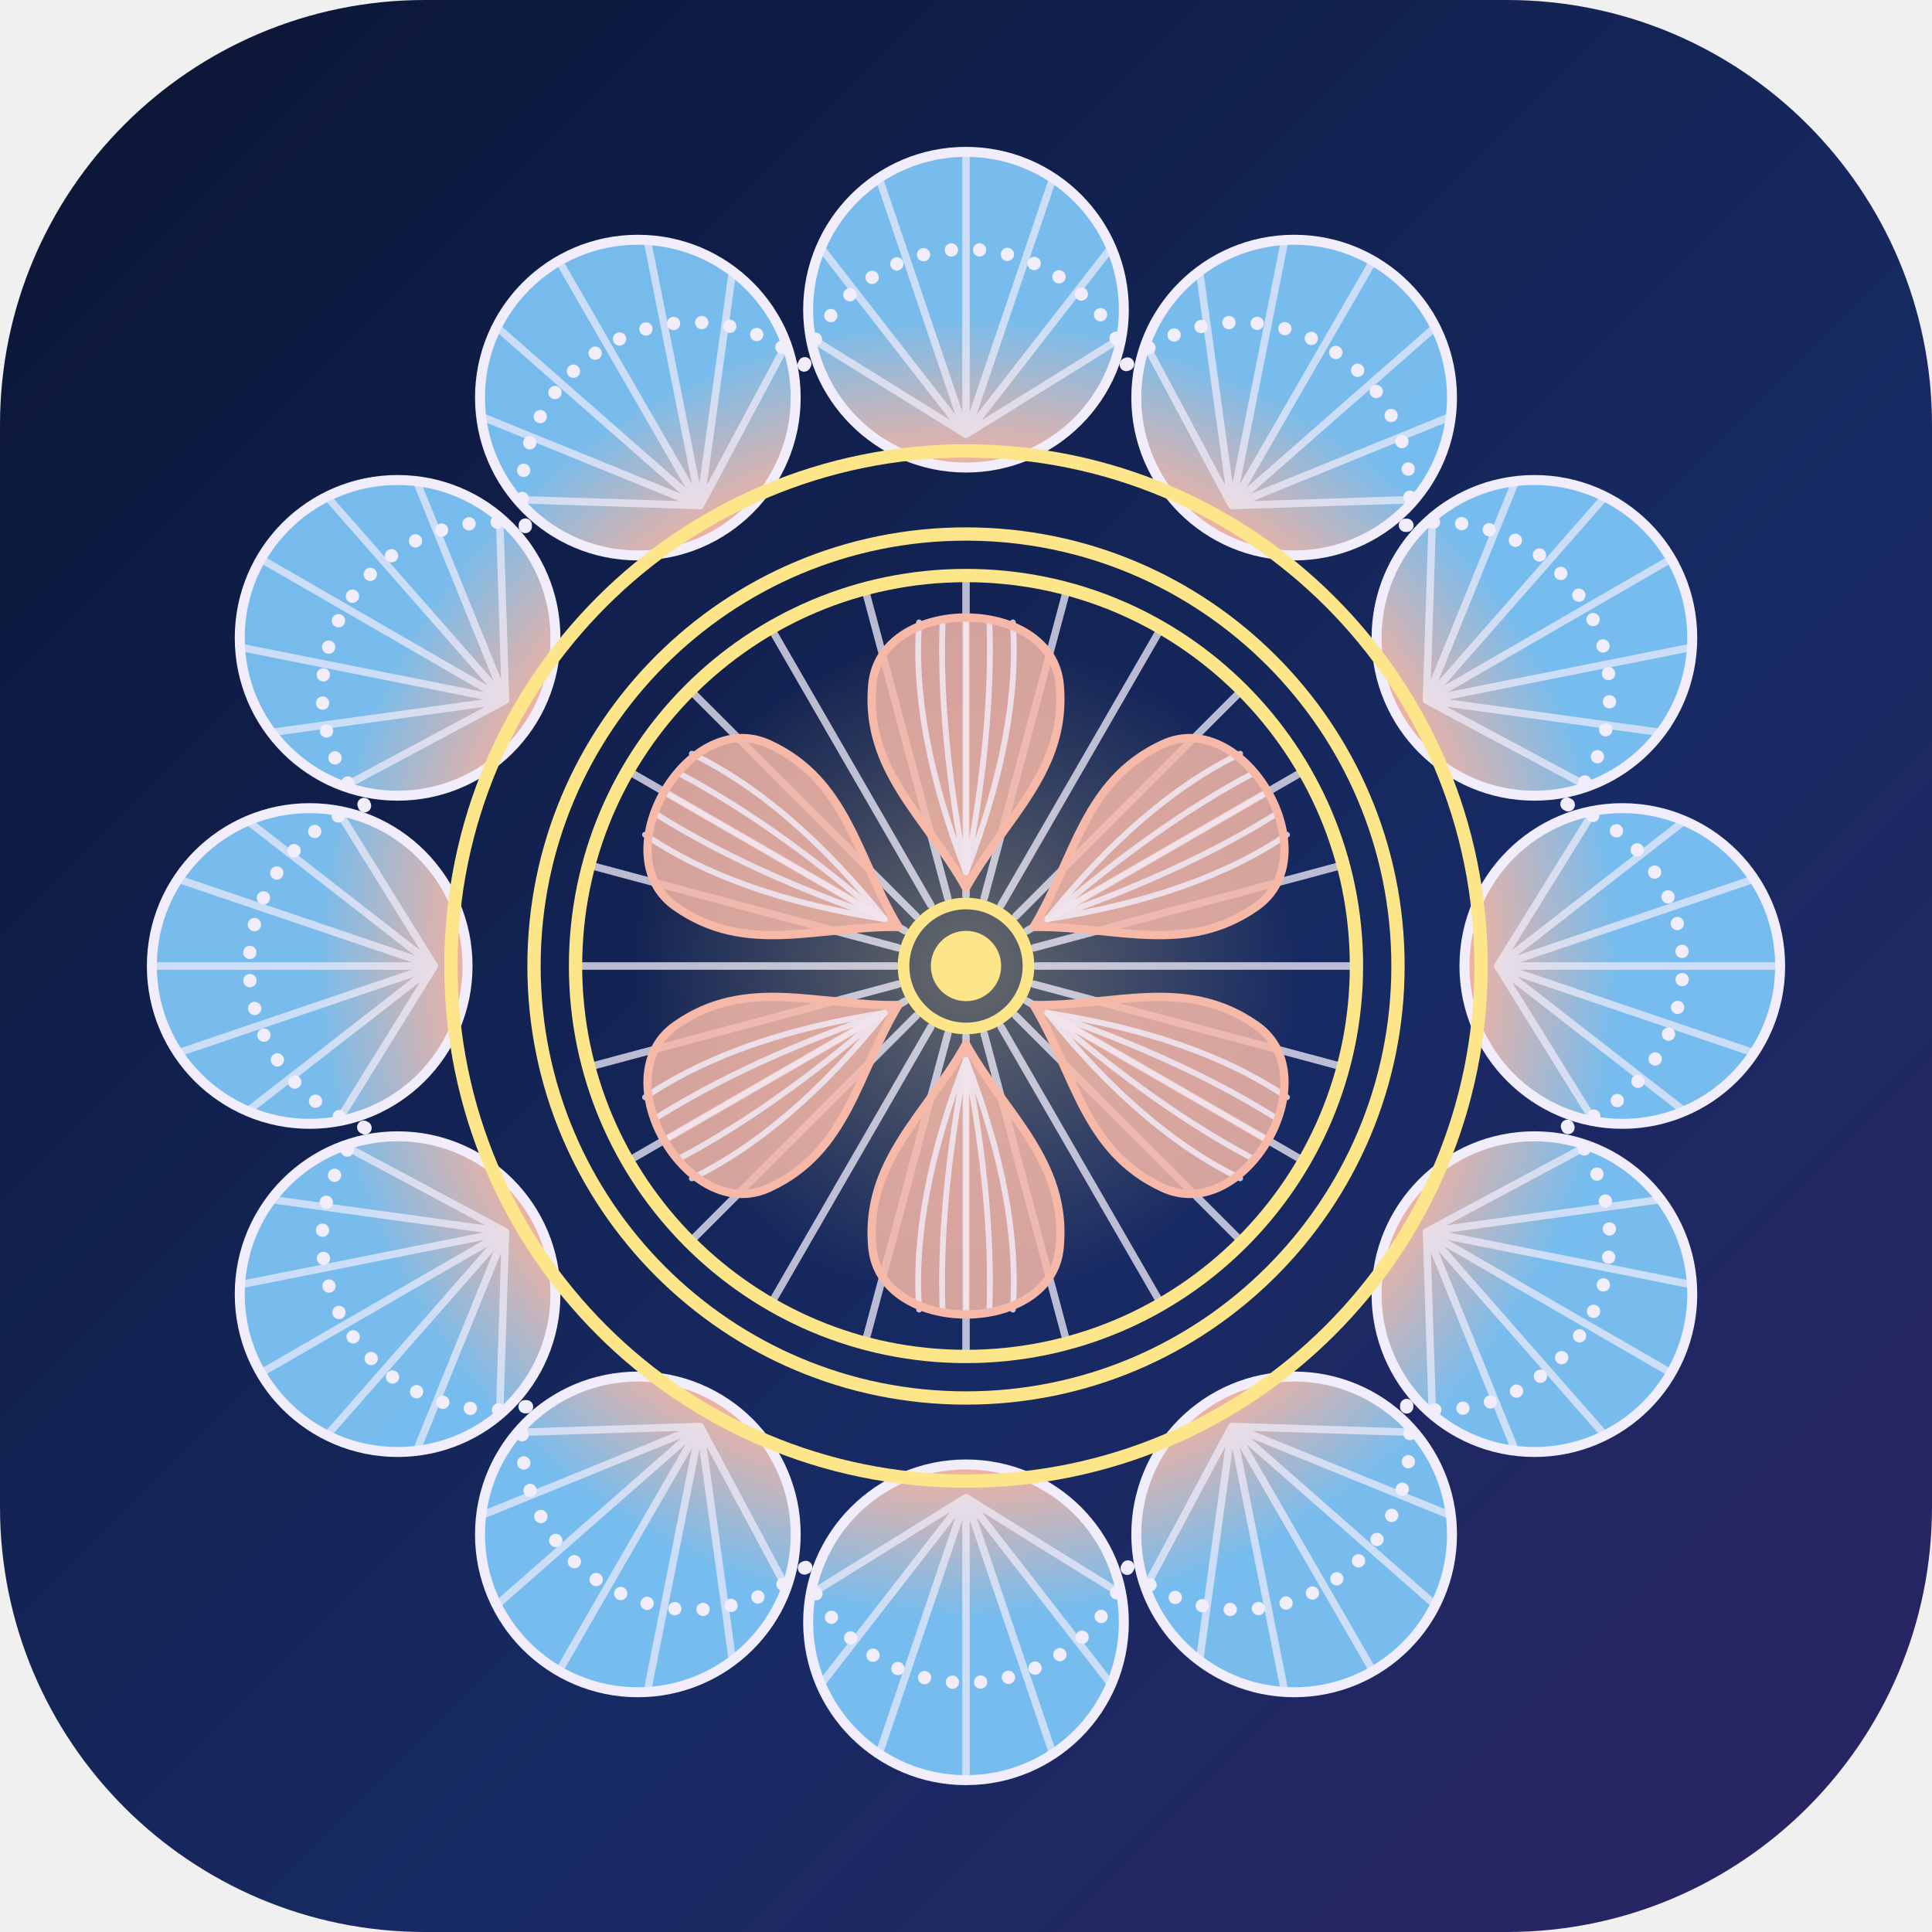
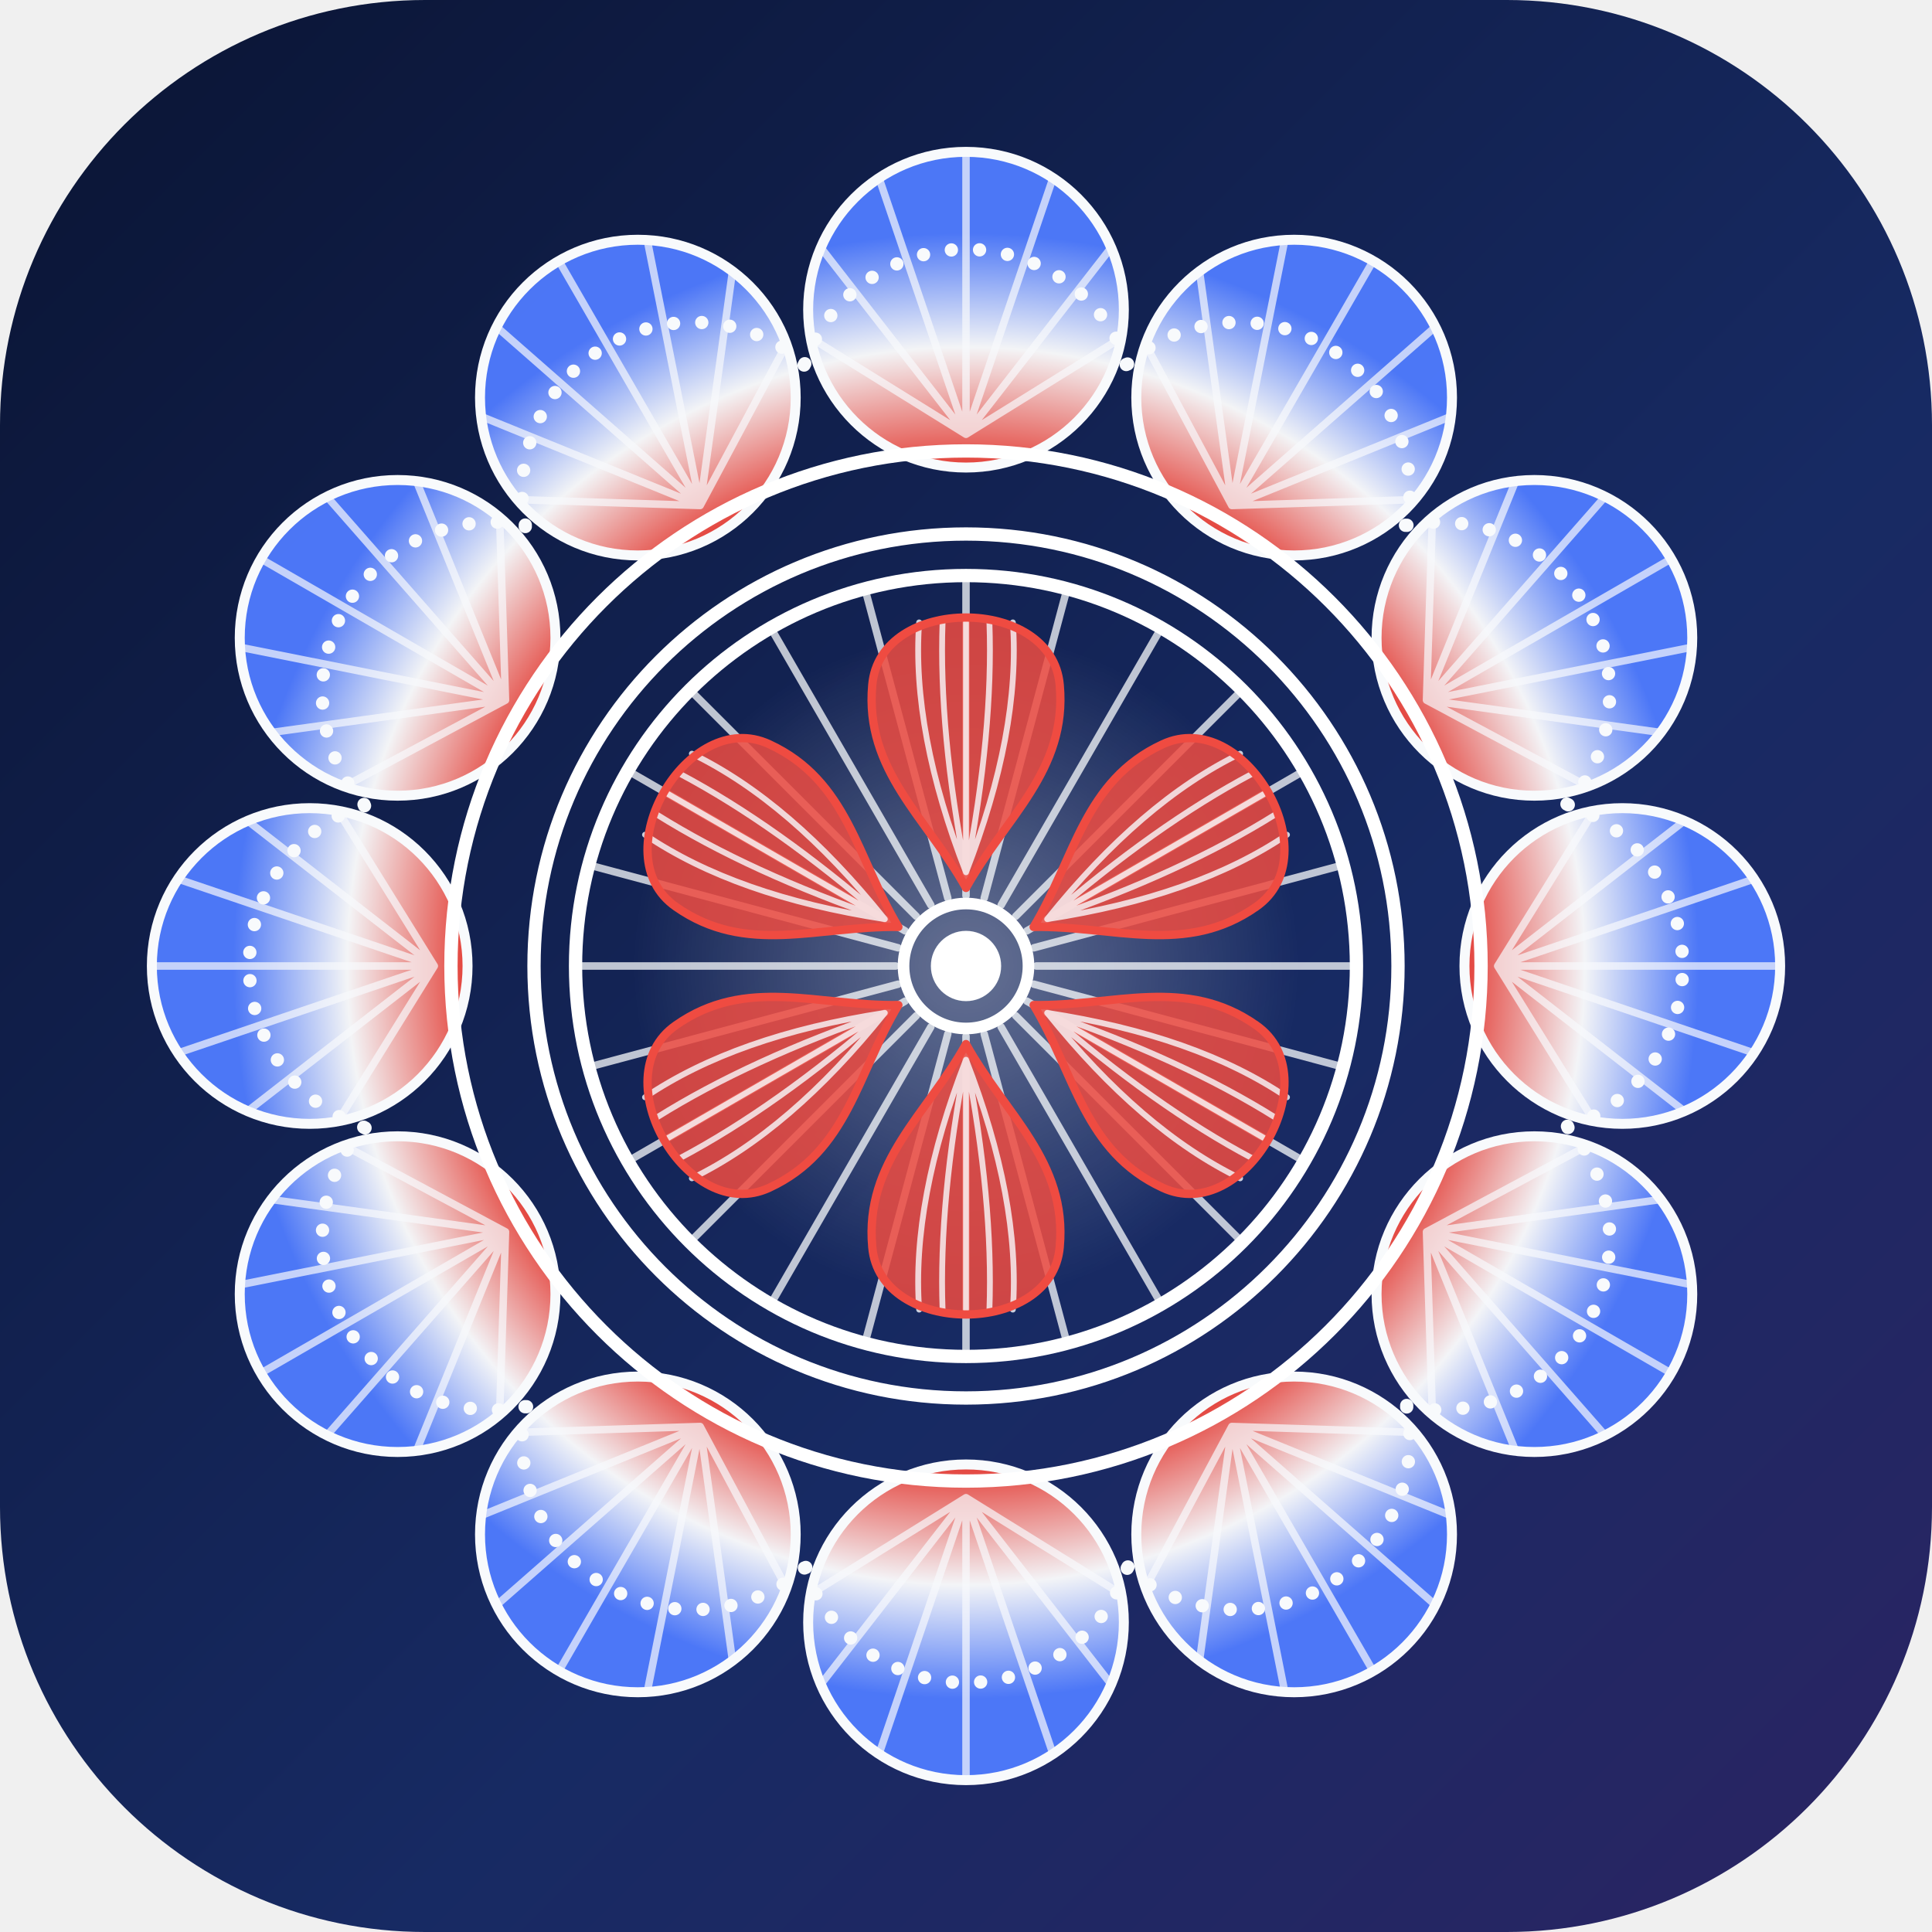
<svg xmlns="http://www.w3.org/2000/svg" viewBox="0 0 200 200">
  <defs>
    <linearGradient id="ndFondo" x1="0" y1="0" x2="1" y2="1">
      <stop offset="0" stop-color="#0a1433" />
      <stop offset=".6" stop-color="#172a63" />
      <stop offset="1" stop-color="#2b2463" />
    </linearGradient>
    <radialGradient id="ndBrillo" cx=".5" cy=".5" r=".5">
-       <stop offset="0" stop-color="#fde68a" stop-opacity=".35" />
-       <stop offset="1" stop-color="#fde68a" stop-opacity="0" />
+       <stop offset="0" stop-color="#ffffff" stop-opacity=".35" />
+       <stop offset="1" stop-color="#ffffff" stop-opacity="0" />
    </radialGradient>
    <radialGradient id="nd1L" gradientUnits="userSpaceOnUse" cx="100" cy="100" r="98">
-       <stop offset="0.62" style="stop-color:#f6b9a8" />
-       <stop offset="0.8" style="stop-color:#7cc4f5" />
-       <stop offset="1" style="stop-color:#7cc4f5" />
+       <stop offset="0.62" style="stop-color:#ef4b41" />
+       <stop offset="0.76" style="stop-color:#ffffff" />
+       <stop offset="0.9" style="stop-color:#4f7bff" />
+       <stop offset="1" style="stop-color:#4f7bff" />
    </radialGradient>
  </defs>
  <rect width="200" height="200" rx="44" fill="url(#ndFondo)" />
  <g transform="translate(14 14) scale(0.86)">
    <circle cx="100" cy="100" r="40" fill="url(#ndBrillo)" />
    <g stroke-linecap="round" stroke-linejoin="round">
      <path d="M119 21A19 19 0 1 1 81 21A19 19 0 1 1 119 21M158.5 31.58A19 19 0 1 1 120.5 31.58A19 19 0 1 1 158.5 31.58M187.42 60.5A19 19 0 1 1 149.42 60.5A19 19 0 1 1 187.42 60.5M198 100A19 19 0 1 1 160 100A19 19 0 1 1 198 100M187.42 139.5A19 19 0 1 1 149.42 139.5A19 19 0 1 1 187.42 139.5M158.5 168.42A19 19 0 1 1 120.5 168.42A19 19 0 1 1 158.5 168.42M119 179A19 19 0 1 1 81 179A19 19 0 1 1 119 179M79.5 168.42A19 19 0 1 1 41.5 168.42A19 19 0 1 1 79.5 168.42M50.58 139.5A19 19 0 1 1 12.58 139.5A19 19 0 1 1 50.58 139.5M40 100A19 19 0 1 1 2 100A19 19 0 1 1 40 100M50.58 60.5A19 19 0 1 1 12.58 60.5A19 19 0 1 1 50.58 60.5M79.5 31.58A19 19 0 1 1 41.5 31.58A19 19 0 1 1 79.5 31.58" style="fill:url(#nd1L);fill-opacity:0.95" stroke="none" />
-       <path d="M100 36L81.3 24.39M100 36L82.53 13.53M100 36L89.53 5.14M100 36L100 2M100 36L110.47 5.14M100 36L117.47 13.53M100 36L118.7 24.39M132 44.57L121.62 25.17M132 44.57L128.11 16.38M132 44.57L138.37 12.62M132 44.57L149 15.13M132 44.57L156.49 23.08M132 44.57L158.36 33.85M132 44.57L154 43.86M155.43 68L156.14 46M155.43 68L166.15 41.64M155.43 68L176.92 43.51M155.43 68L184.87 51M155.43 68L187.38 61.63M155.43 68L183.62 71.89M155.43 68L174.83 78.38M164 100L175.61 81.3M164 100L186.47 82.53M164 100L194.86 89.53M164 100L198 100M164 100L194.86 110.47M164 100L186.47 117.47M164 100L175.61 118.7M155.43 132L174.83 121.62M155.43 132L183.62 128.11M155.43 132L187.38 138.37M155.43 132L184.87 149M155.43 132L176.92 156.49M155.43 132L166.15 158.36M155.43 132L156.14 154M132 155.43L154 156.14M132 155.43L158.36 166.15M132 155.43L156.49 176.92M132 155.43L149 184.87M132 155.43L138.37 187.38M132 155.43L128.11 183.62M132 155.43L121.62 174.83M100 164L118.7 175.61M100 164L117.47 186.47M100 164L110.47 194.86M100 164L100 198M100 164L89.53 194.86M100 164L82.53 186.47M100 164L81.3 175.61M68 155.43L78.38 174.83M68 155.43L71.89 183.62M68 155.43L61.63 187.38M68 155.43L51 184.87M68 155.43L43.51 176.92M68 155.43L41.64 166.15M68 155.43L46 156.14M44.57 132L43.86 154M44.57 132L33.85 158.36M44.57 132L23.08 156.49M44.57 132L15.13 149M44.57 132L12.62 138.37M44.57 132L16.38 128.11M44.57 132L25.17 121.62M36 100L24.39 118.7M36 100L13.53 117.47M36 100L5.14 110.47M36 100L2 100M36 100L5.14 89.53M36 100L13.53 82.53M36 100L24.39 81.3M44.57 68L25.17 78.38M44.57 68L16.38 71.89M44.57 68L12.62 61.63M44.57 68L15.13 51M44.57 68L23.08 43.51M44.57 68L33.85 41.64M44.57 68L43.86 46M68 44.57L46 43.86M68 44.57L41.64 33.85M68 44.57L43.51 23.08M68 44.57L51 15.13M68 44.57L61.63 12.62M68 44.57L71.89 16.38M68 44.57L78.38 25.17" style="stroke:#f1edfb" fill="none" stroke-width="0.9" stroke-opacity=".7" />
-       <path d="M119 21A19 19 0 1 1 81 21A19 19 0 1 1 119 21M158.5 31.58A19 19 0 1 1 120.5 31.58A19 19 0 1 1 158.5 31.58M187.42 60.5A19 19 0 1 1 149.42 60.5A19 19 0 1 1 187.42 60.5M198 100A19 19 0 1 1 160 100A19 19 0 1 1 198 100M187.42 139.5A19 19 0 1 1 149.42 139.5A19 19 0 1 1 187.42 139.5M158.5 168.42A19 19 0 1 1 120.5 168.42A19 19 0 1 1 158.5 168.42M119 179A19 19 0 1 1 81 179A19 19 0 1 1 119 179M79.5 168.42A19 19 0 1 1 41.5 168.42A19 19 0 1 1 79.5 168.42M50.58 139.5A19 19 0 1 1 12.58 139.5A19 19 0 1 1 50.58 139.5M40 100A19 19 0 1 1 2 100A19 19 0 1 1 40 100M50.58 60.5A19 19 0 1 1 12.58 60.5A19 19 0 1 1 50.58 60.5M79.5 31.58A19 19 0 1 1 41.5 31.58A19 19 0 1 1 79.5 31.58" style="stroke:#f1edfb" fill="none" stroke-width="1.2" />
-       <path d="M80.51 27.66A20.6 20.6 0 0 1 119.49 27.66M119.29 27.6A20.6 20.6 0 0 1 153.05 47.1M152.9 46.95A20.6 20.6 0 0 1 172.4 80.71M172.34 80.51A20.6 20.6 0 0 1 172.34 119.49M172.4 119.29A20.6 20.6 0 0 1 152.9 153.05M153.05 152.9A20.6 20.6 0 0 1 119.29 172.4M119.49 172.34A20.6 20.6 0 0 1 80.51 172.34M80.71 172.4A20.6 20.6 0 0 1 46.95 152.9M47.1 153.05A20.6 20.6 0 0 1 27.6 119.29M27.66 119.49A20.6 20.6 0 0 1 27.66 80.51M27.6 80.71A20.6 20.6 0 0 1 47.1 46.95M46.95 47.1A20.6 20.6 0 0 1 80.71 27.6" style="stroke:#f1edfb" fill="none" stroke-width="1.6" stroke-dasharray="0 3.4" stroke-linecap="round" />
+       <path d="M100 36L81.3 24.39M100 36L82.53 13.53M100 36L89.53 5.14M100 36L100 2M100 36L110.47 5.14M100 36L117.47 13.53M100 36L118.7 24.39M132 44.57L121.62 25.17M132 44.57L128.11 16.38M132 44.57L138.37 12.62M132 44.57L149 15.13M132 44.57L156.49 23.08M132 44.57L158.36 33.85M132 44.57L154 43.86M155.43 68L156.14 46M155.43 68L166.15 41.64M155.43 68L176.92 43.51M155.43 68L184.87 51M155.43 68L187.38 61.63M155.43 68L183.62 71.89M155.43 68L174.83 78.38M164 100L175.61 81.3M164 100L186.47 82.53M164 100L194.86 89.53M164 100L198 100M164 100L194.86 110.47M164 100L186.47 117.47M164 100L175.61 118.7M155.43 132L174.83 121.62M155.43 132L183.62 128.11M155.43 132L187.38 138.37M155.43 132L184.87 149M155.43 132L176.92 156.49M155.43 132L166.15 158.36M155.43 132L156.14 154M132 155.43L154 156.14M132 155.43L158.36 166.15M132 155.43L156.49 176.92M132 155.43L149 184.87M132 155.43L138.37 187.38M132 155.43L128.11 183.62M132 155.43L121.62 174.83M100 164L118.7 175.61M100 164L117.47 186.47M100 164L110.47 194.86M100 164L100 198M100 164L89.53 194.86M100 164L82.53 186.47M100 164L81.3 175.61M68 155.43L78.38 174.83M68 155.43L71.89 183.62M68 155.43L61.63 187.38M68 155.43L51 184.87M68 155.43L43.51 176.92M68 155.43L41.64 166.15M68 155.43L46 156.14M44.57 132L43.86 154M44.57 132L33.85 158.36M44.57 132L23.08 156.49M44.57 132L15.13 149M44.57 132L12.62 138.37M44.57 132L16.38 128.11M44.57 132L25.17 121.62M36 100L24.39 118.7M36 100L13.53 117.47M36 100L5.14 110.47M36 100L2 100M36 100L5.14 89.53M36 100L13.53 82.53M36 100L24.39 81.3M44.57 68L25.17 78.38M44.57 68L16.38 71.89M44.57 68L12.62 61.63M44.57 68L15.13 51M44.57 68L23.08 43.51M44.57 68L33.85 41.64M44.57 68L43.86 46M68 44.57L46 43.86M68 44.57L41.64 33.85M68 44.57L43.51 23.08M68 44.57L51 15.13M68 44.57L61.63 12.62M68 44.57L71.89 16.38M68 44.57L78.38 25.17" style="stroke:#f8fafc" fill="none" stroke-width="0.9" stroke-opacity=".7" />
+       <path d="M119 21A19 19 0 1 1 81 21A19 19 0 1 1 119 21M158.5 31.58A19 19 0 1 1 120.5 31.58A19 19 0 1 1 158.5 31.58M187.42 60.5A19 19 0 1 1 149.42 60.5A19 19 0 1 1 187.42 60.5M198 100A19 19 0 1 1 160 100A19 19 0 1 1 198 100M187.42 139.5A19 19 0 1 1 149.42 139.5A19 19 0 1 1 187.42 139.5M158.5 168.42A19 19 0 1 1 120.5 168.42A19 19 0 1 1 158.5 168.42M119 179A19 19 0 1 1 81 179A19 19 0 1 1 119 179M79.5 168.42A19 19 0 1 1 41.5 168.42A19 19 0 1 1 79.5 168.42M50.58 139.5A19 19 0 1 1 12.58 139.5A19 19 0 1 1 50.58 139.5M40 100A19 19 0 1 1 2 100A19 19 0 1 1 40 100M50.58 60.5A19 19 0 1 1 12.58 60.5A19 19 0 1 1 50.58 60.5M79.5 31.58A19 19 0 1 1 41.5 31.58A19 19 0 1 1 79.5 31.58" style="stroke:#f8fafc" fill="none" stroke-width="1.2" />
+       <path d="M80.51 27.66A20.6 20.6 0 0 1 119.49 27.66M119.29 27.6A20.6 20.6 0 0 1 153.05 47.1M152.9 46.95A20.6 20.6 0 0 1 172.4 80.71M172.34 80.51A20.6 20.6 0 0 1 172.34 119.49M172.4 119.29A20.6 20.6 0 0 1 152.9 153.05M153.05 152.9A20.6 20.6 0 0 1 119.29 172.4M119.49 172.34A20.6 20.6 0 0 1 80.51 172.34M80.71 172.4A20.6 20.6 0 0 1 46.95 152.9M47.1 153.05A20.6 20.6 0 0 1 27.6 119.29M27.66 119.49A20.6 20.6 0 0 1 27.66 80.51M27.6 80.71A20.6 20.6 0 0 1 47.1 46.95M46.95 47.1A20.6 20.6 0 0 1 80.71 27.6" style="stroke:#f8fafc" fill="none" stroke-width="1.6" stroke-dasharray="0 3.4" stroke-linecap="round" />
      <path d="M162 100A62 62 0 1 1 38 100A62 62 0 1 1 162 100" style="fill:url(#nd1F);fill-opacity:0" stroke="none" />
-       <path d="M162 100A62 62 0 1 1 38 100A62 62 0 1 1 162 100M162 100A62 62 0 1 1 38 100A62 62 0 1 1 162 100M152 100A52 52 0 1 1 48 100A52 52 0 1 1 152 100" style="stroke:#fde68a" fill="none" stroke-width="1.6" />
-       <path d="M108.46 100L147 100M108.17 102.19L145.4 112.16M107.33 104.23L140.7 123.5M105.98 105.98L133.23 133.23M104.23 107.33L123.5 140.7M102.19 108.17L112.16 145.4M100 108.46L100 147M97.81 108.17L87.84 145.4M95.77 107.33L76.5 140.7M94.02 105.98L66.77 133.23M92.67 104.23L59.3 123.5M91.83 102.19L54.6 112.16M91.54 100L53 100M91.83 97.81L54.6 87.84M92.67 95.77L59.3 76.5M94.02 94.02L66.77 66.77M95.77 92.67L76.5 59.3M97.81 91.83L87.84 54.6M100 91.54L100 53M102.19 91.83L112.16 54.6M104.23 92.67L123.5 59.3M105.98 94.02L133.23 66.77M107.33 95.77L140.7 76.5M108.17 97.81L145.4 87.84" style="stroke:#f1edfb" fill="none" stroke-width="0.9" stroke-opacity=".75" />
-       <path d="M100 90.6C104.7 82.14 112.22 76.5 111.28 66.16C110.34 55.35 89.66 55.35 88.72 66.16C87.78 76.5 95.3 82.14 100 90.6ZM108.14 95.3C117.82 95.14 126.46 98.83 134.95 92.85C143.84 86.63 133.5 68.72 123.67 73.31C114.24 77.67 113.12 87 108.14 95.3ZM108.14 104.7C113.12 113 114.24 122.33 123.67 126.69C133.5 131.28 143.84 113.37 134.95 107.15C126.46 101.17 117.82 104.86 108.14 104.7ZM100 109.4C95.3 117.86 87.78 123.5 88.72 133.84C89.66 144.65 110.34 144.65 111.28 133.84C112.22 123.5 104.7 117.86 100 109.4ZM91.86 104.7C82.18 104.86 73.54 101.17 65.05 107.15C56.16 113.37 66.5 131.28 76.33 126.69C85.76 122.33 86.88 113 91.86 104.7ZM91.86 95.3C86.88 87 85.76 77.67 76.33 73.31C66.5 68.72 56.16 86.63 65.05 92.85C73.54 98.83 82.18 95.14 91.86 95.3Z" style="fill:#f6b9a8;fill-opacity:0.85" stroke="none" />
-       <path d="M100 88.72Q93.42 71.8 94.36 58.64M100 88.72Q96.71 71.8 97.18 58.64M100 88.72Q100 71.8 100 58.64M100 88.72Q103.29 71.8 102.82 58.64M100 88.72Q106.58 71.8 105.64 58.64M109.77 94.36Q121.13 80.2 133 74.44M109.77 94.36Q122.78 83.05 134.41 76.88M109.77 94.36Q124.42 85.9 135.82 79.32M109.77 94.36Q126.07 88.75 137.23 81.76M109.77 94.36Q127.71 91.6 138.64 84.2M109.77 105.64Q127.71 108.4 138.64 115.8M109.77 105.64Q126.07 111.25 137.23 118.24M109.77 105.64Q124.42 114.1 135.82 120.68M109.77 105.64Q122.78 116.95 134.41 123.12M109.77 105.64Q121.13 119.8 133 125.56M100 111.28Q106.58 128.2 105.64 141.36M100 111.28Q103.29 128.2 102.82 141.36M100 111.28Q100 128.2 100 141.36M100 111.28Q96.71 128.2 97.18 141.36M100 111.28Q93.42 128.2 94.36 141.36M90.23 105.64Q78.87 119.8 67 125.56M90.23 105.64Q77.22 116.95 65.59 123.12M90.23 105.64Q75.58 114.1 64.18 120.68M90.23 105.64Q73.93 111.25 62.77 118.24M90.23 105.64Q72.29 108.4 61.36 115.8M90.23 94.36Q72.29 91.6 61.36 84.2M90.23 94.36Q73.93 88.75 62.77 81.76M90.23 94.36Q75.58 85.9 64.18 79.32M90.23 94.36Q77.22 83.05 65.59 76.88M90.23 94.36Q78.87 80.2 67 74.44" style="stroke:#f1edfb" fill="none" stroke-width="0.7" stroke-opacity=".8" />
-       <path d="M100 90.6C104.7 82.14 112.22 76.5 111.28 66.16C110.34 55.35 89.66 55.35 88.72 66.16C87.78 76.5 95.3 82.14 100 90.6ZM108.14 95.3C117.82 95.14 126.46 98.83 134.95 92.85C143.84 86.63 133.5 68.72 123.67 73.31C114.24 77.67 113.12 87 108.14 95.3ZM108.14 104.7C113.12 113 114.24 122.33 123.67 126.69C133.5 131.28 143.84 113.37 134.95 107.15C126.46 101.17 117.82 104.86 108.14 104.7ZM100 109.4C95.3 117.86 87.78 123.5 88.72 133.84C89.66 144.65 110.34 144.65 111.28 133.84C112.22 123.5 104.7 117.86 100 109.4ZM91.86 104.7C82.18 104.86 73.54 101.17 65.05 107.15C56.16 113.37 66.5 131.28 76.33 126.69C85.76 122.33 86.88 113 91.86 104.7ZM91.86 95.3C86.88 87 85.76 77.67 76.33 73.31C66.5 68.72 56.16 86.63 65.05 92.85C73.54 98.83 82.18 95.14 91.86 95.3Z" style="stroke:#f6b9a8" fill="none" stroke-width="1" />
-       <path d="M147 100A47 47 0 1 1 53 100A47 47 0 1 1 147 100" style="stroke:#fde68a" fill="none" stroke-width="1.6" />
-       <path d="M107.52 100A7.52 7.52 0 1 1 92.48 100A7.52 7.52 0 1 1 107.52 100" style="stroke:#fde68a" fill="none" stroke-width="1.4" />
-       <path d="M104.23 100A4.23 4.23 0 1 1 95.77 100A4.23 4.23 0 1 1 104.23 100" style="fill:#fde68a;fill-opacity:1" stroke="none" />
+       <path d="M162 100A62 62 0 1 1 38 100A62 62 0 1 1 162 100M162 100A62 62 0 1 1 38 100A62 62 0 1 1 162 100M152 100A52 52 0 1 1 48 100A52 52 0 1 1 152 100" style="stroke:#ffffff" fill="none" stroke-width="1.6" />
+       <path d="M108.46 100L147 100M108.17 102.19L145.4 112.16M107.33 104.23L140.7 123.5M105.98 105.98L133.23 133.23M104.23 107.33L123.5 140.7M102.19 108.17L112.16 145.4M100 108.46L100 147M97.81 108.17L87.84 145.4M95.77 107.33L76.5 140.7M94.02 105.98L66.77 133.23M92.67 104.23L59.3 123.5M91.83 102.19L54.6 112.16M91.54 100L53 100M91.83 97.81L54.6 87.84M92.67 95.77L59.3 76.5M94.02 94.02L66.77 66.77M95.77 92.67L76.5 59.3M97.81 91.83L87.84 54.6M100 91.54L100 53M102.19 91.83L112.16 54.6M104.23 92.67L123.5 59.3M105.98 94.02L133.23 66.77M107.33 95.77L140.7 76.5M108.17 97.81L145.4 87.84" style="stroke:#f8fafc" fill="none" stroke-width="0.9" stroke-opacity=".75" />
+       <path d="M100 90.6C104.7 82.14 112.22 76.5 111.28 66.16C110.34 55.35 89.66 55.35 88.72 66.16C87.78 76.5 95.3 82.14 100 90.6ZM108.14 95.3C117.82 95.14 126.46 98.83 134.95 92.85C143.84 86.63 133.5 68.72 123.67 73.31C114.24 77.67 113.12 87 108.14 95.3ZM108.14 104.7C113.12 113 114.24 122.33 123.67 126.69C133.5 131.28 143.84 113.37 134.95 107.15C126.46 101.17 117.82 104.86 108.14 104.7ZM100 109.4C95.3 117.86 87.78 123.5 88.72 133.84C89.66 144.65 110.34 144.65 111.28 133.84C112.22 123.5 104.7 117.86 100 109.4ZM91.86 104.7C82.18 104.86 73.54 101.17 65.05 107.15C56.16 113.37 66.5 131.28 76.33 126.69C85.76 122.33 86.88 113 91.86 104.7ZM91.86 95.3C86.88 87 85.76 77.67 76.33 73.31C66.5 68.72 56.16 86.63 65.05 92.85C73.54 98.83 82.18 95.14 91.86 95.3Z" style="fill:#ef4b41;fill-opacity:0.85" stroke="none" />
+       <path d="M100 88.72Q93.42 71.8 94.36 58.64M100 88.72Q96.71 71.8 97.18 58.64M100 88.72Q100 71.8 100 58.64M100 88.72Q103.29 71.8 102.82 58.64M100 88.72Q106.58 71.8 105.64 58.64M109.77 94.36Q121.13 80.2 133 74.44M109.77 94.36Q122.78 83.05 134.41 76.88M109.77 94.36Q124.42 85.9 135.82 79.32M109.77 94.36Q126.07 88.75 137.23 81.76M109.77 94.36Q127.71 91.6 138.64 84.2M109.77 105.64Q127.71 108.4 138.64 115.8M109.77 105.64Q126.07 111.25 137.23 118.24M109.77 105.64Q124.42 114.1 135.82 120.68M109.77 105.64Q122.78 116.95 134.41 123.12M109.77 105.64Q121.13 119.8 133 125.56M100 111.28Q106.58 128.2 105.64 141.36M100 111.28Q103.29 128.2 102.82 141.36M100 111.28Q100 128.2 100 141.36M100 111.28Q96.71 128.2 97.18 141.36M100 111.28Q93.42 128.2 94.36 141.36M90.23 105.64Q78.87 119.8 67 125.56M90.23 105.64Q77.22 116.95 65.59 123.12M90.23 105.64Q75.58 114.1 64.18 120.68M90.23 105.64Q73.93 111.25 62.77 118.24M90.23 105.64Q72.29 108.4 61.36 115.8M90.23 94.36Q72.29 91.6 61.36 84.2M90.23 94.36Q73.93 88.75 62.77 81.76M90.23 94.36Q75.58 85.9 64.18 79.32M90.23 94.36Q77.22 83.05 65.59 76.88M90.23 94.36Q78.87 80.2 67 74.44" style="stroke:#f8fafc" fill="none" stroke-width="0.7" stroke-opacity=".8" />
+       <path d="M100 90.6C104.7 82.14 112.22 76.5 111.28 66.16C110.34 55.35 89.66 55.35 88.72 66.16C87.78 76.5 95.3 82.14 100 90.6ZM108.14 95.3C117.82 95.14 126.46 98.83 134.95 92.85C143.84 86.63 133.5 68.72 123.67 73.31C114.24 77.67 113.12 87 108.14 95.3ZM108.14 104.7C113.12 113 114.24 122.33 123.67 126.69C133.5 131.28 143.84 113.37 134.95 107.15C126.46 101.17 117.82 104.86 108.14 104.7ZM100 109.4C95.3 117.86 87.78 123.5 88.72 133.84C89.66 144.65 110.34 144.65 111.28 133.84C112.22 123.5 104.7 117.86 100 109.4ZM91.86 104.7C82.18 104.86 73.54 101.17 65.05 107.15C56.16 113.37 66.5 131.28 76.33 126.69C85.76 122.33 86.88 113 91.86 104.7ZM91.86 95.3C86.88 87 85.76 77.67 76.33 73.31C66.5 68.72 56.16 86.63 65.05 92.85C73.54 98.83 82.18 95.14 91.86 95.3Z" style="stroke:#ef4b41" fill="none" stroke-width="1" />
+       <path d="M147 100A47 47 0 1 1 53 100A47 47 0 1 1 147 100" style="stroke:#ffffff" fill="none" stroke-width="1.6" />
+       <path d="M107.52 100A7.52 7.52 0 1 1 92.48 100A7.52 7.52 0 1 1 107.52 100" style="stroke:#ffffff" fill="none" stroke-width="1.4" />
+       <path d="M104.23 100A4.23 4.23 0 1 1 95.77 100A4.23 4.23 0 1 1 104.23 100" style="fill:#ffffff;fill-opacity:1" stroke="none" />
    </g>
  </g>
</svg>
